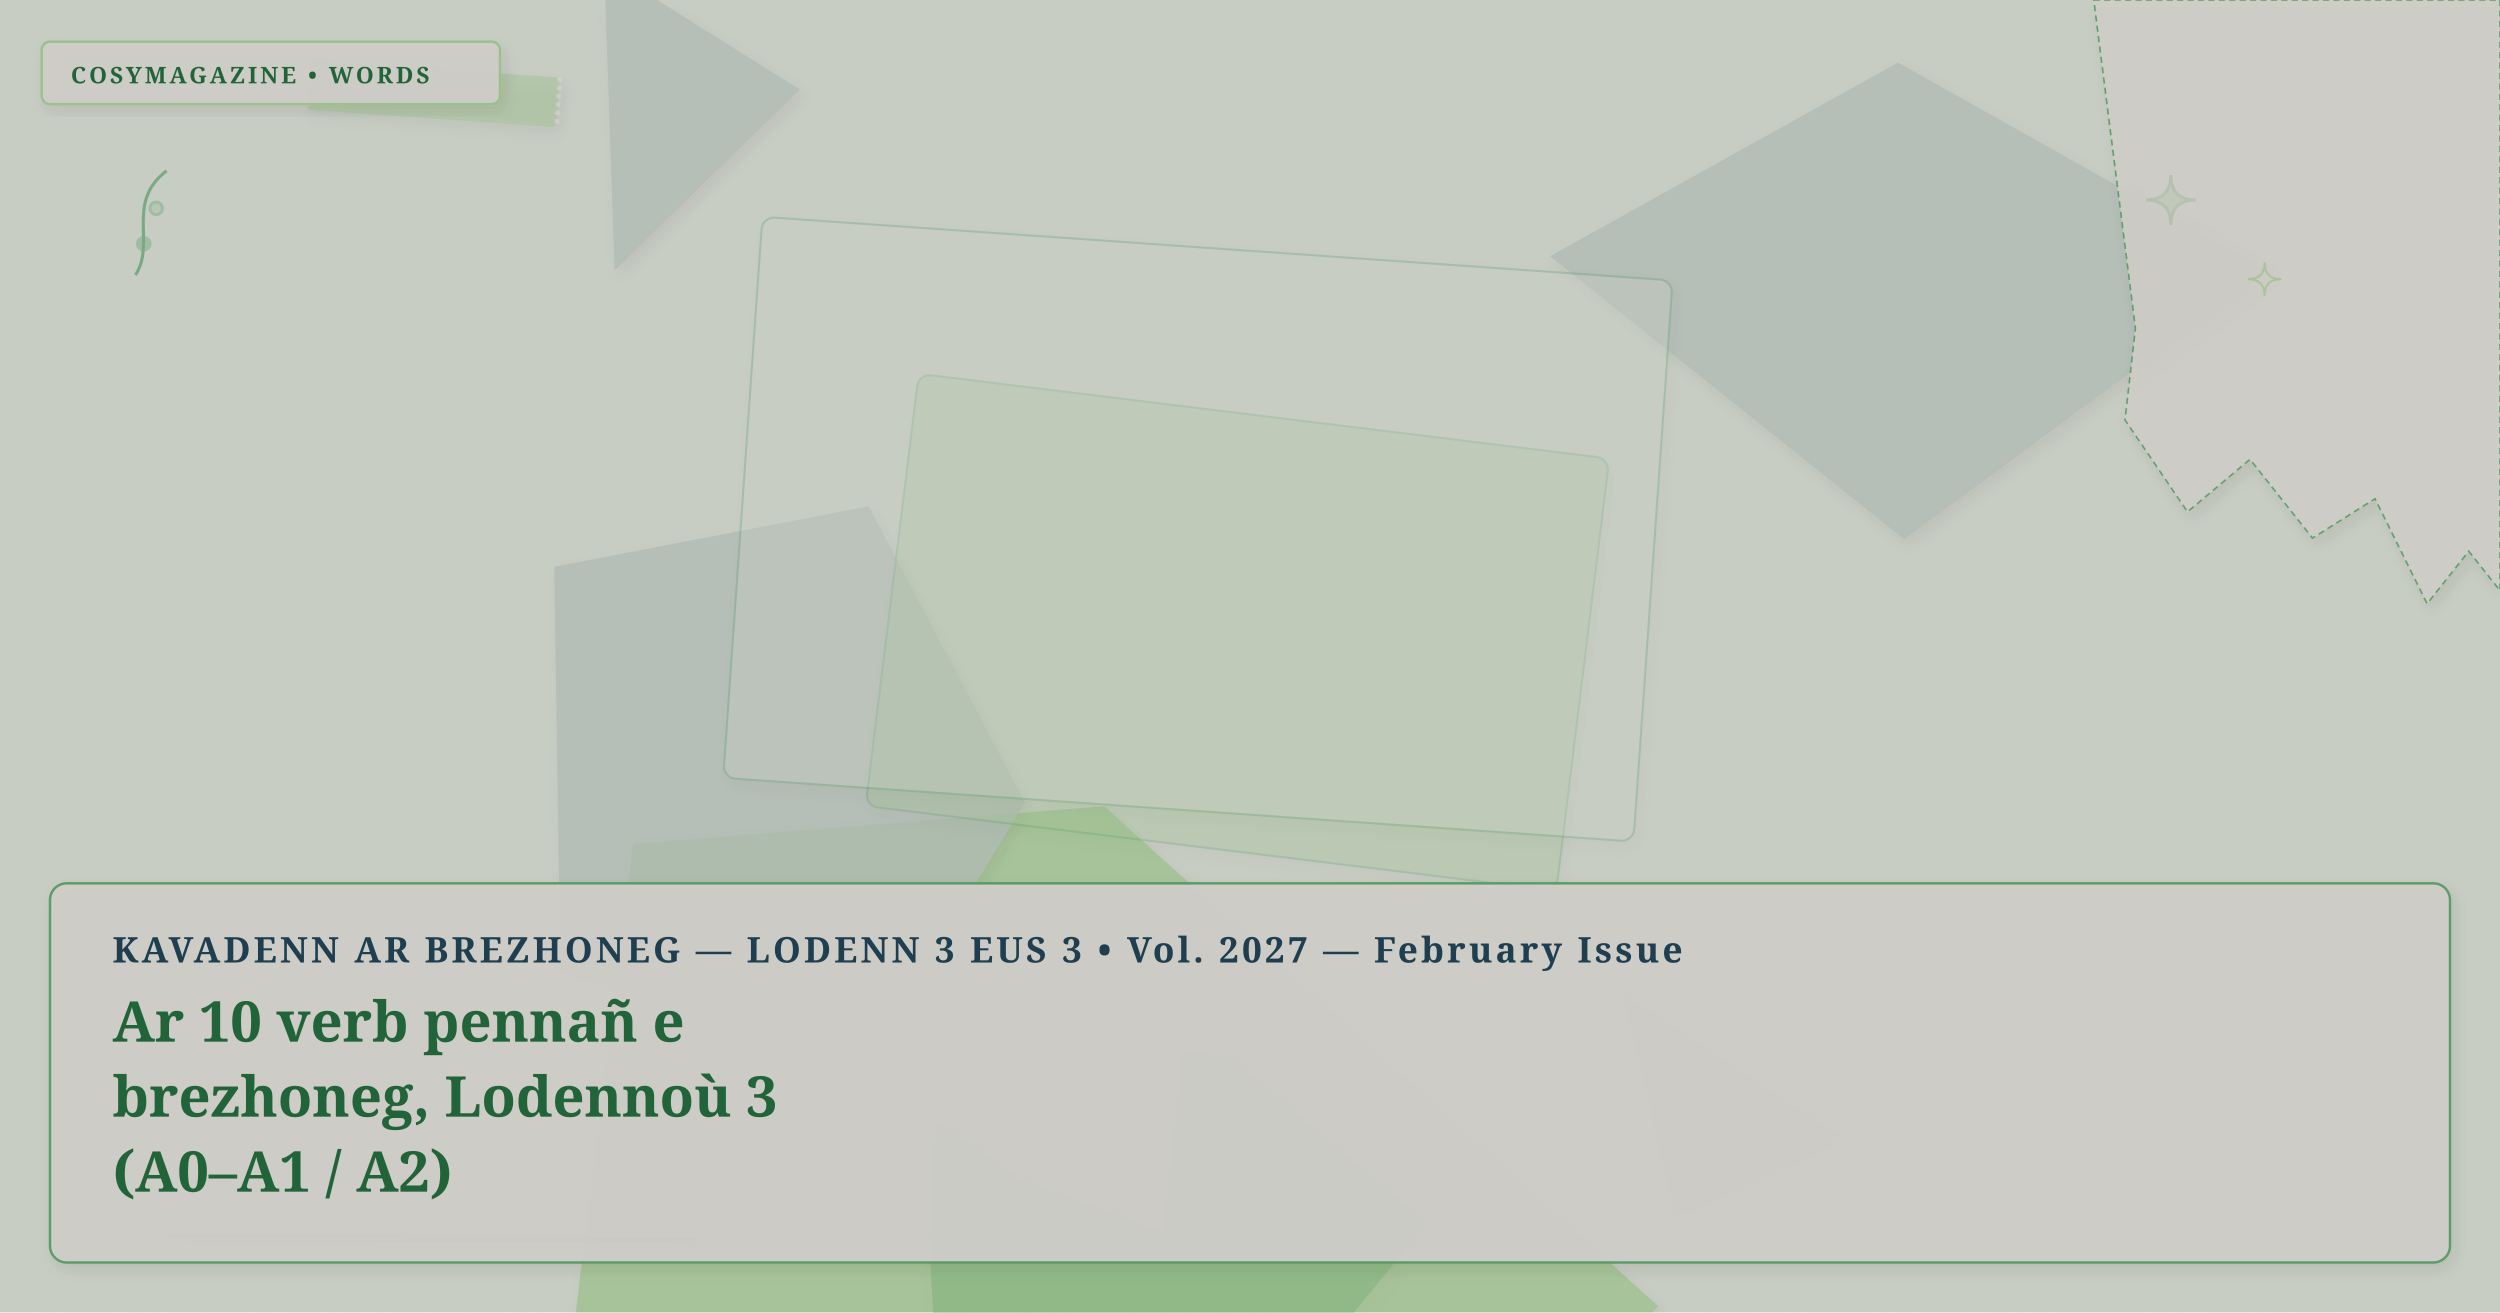
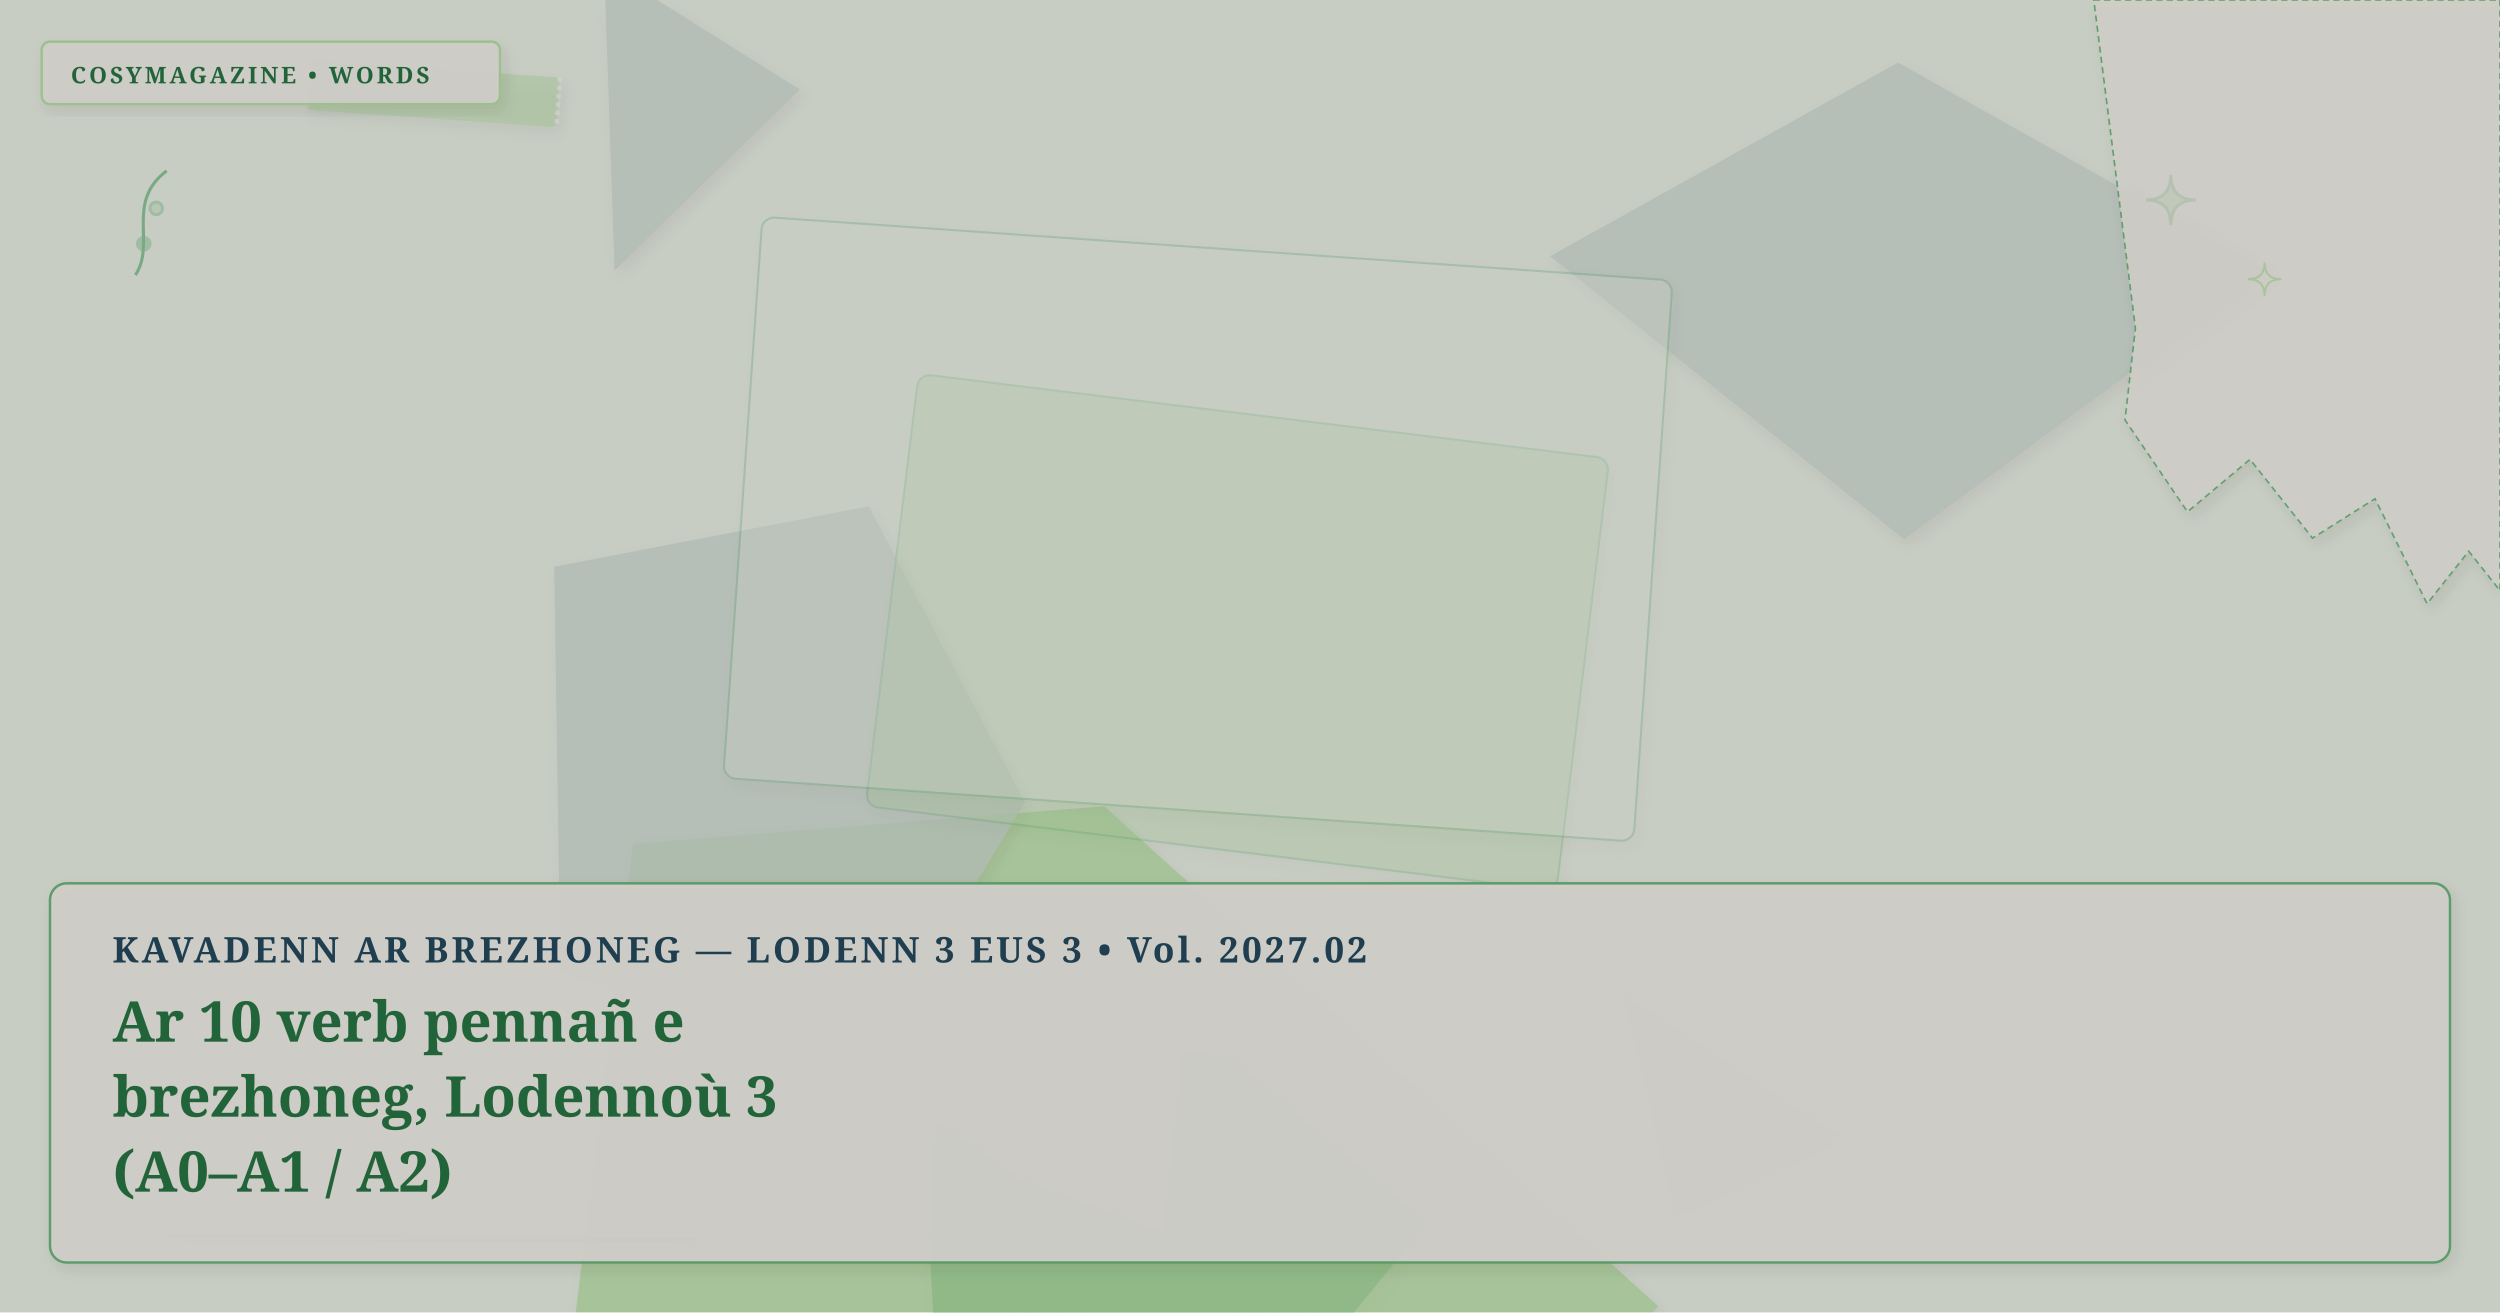
<svg xmlns="http://www.w3.org/2000/svg" viewBox="0 0 1200 630" width="100%" height="100%" preserveAspectRatio="xMidYMid slice" class="cosy-cover-art" data-motif="editorial-stars" data-seed="top-10-verbs-part-3-br" data-lang="br">
  <defs>
    <filter id="soft-shadow" x="-20%" y="-20%" width="140%" height="140%">
      <feDropShadow dx="2" dy="3" stdDeviation="3" flood-color="#3C281E" flood-opacity="0.10" />
    </filter>
    <filter id="paper-grain" x="0%" y="0%" width="100%" height="100%">
      <feTurbulence type="fractalNoise" baseFrequency="0.65" numOctaves="3" result="noise" />
      <feColorMatrix type="saturate" values="0" />
      <feComponentTransfer>
        <feFuncA type="linear" slope="0.05" />
      </feComponentTransfer>
      <feBlend mode="multiply" in="SourceGraphic" result="blend" />
    </filter>
  </defs>
  <style>
        @media (prefers-reduced-motion: reduce) {
          .cosy-cover-art * { animation: none !important; transition: none !important; }
        }
      </style>
  <rect width="1200" height="630" fill="#f4faef" />
  <polygon points="384,43 295,130 290,-16" fill="#D5E2D9" opacity="0.75" style="filter: drop-shadow(2px 3px 3px rgba(60,40,30,0.08));" />
  <polygon points="685,587 596,696 452,711 446,594 452,482 591,508" fill="#6bbd7f" opacity="0.75" style="filter: drop-shadow(2px 3px 3px rgba(60,40,30,0.08));" />
  <polygon points="883,545 804,583 779,477" fill="#bee9aa" opacity="0.75" style="filter: drop-shadow(2px 3px 3px rgba(60,40,30,0.08));" />
  <polygon points="796,627 596,841 261,755 304,405 530,387" fill="#bee9aa" opacity="0.75" style="filter: drop-shadow(2px 3px 3px rgba(60,40,30,0.08));" />
  <polygon points="1089,130 914,259 744,123 911,30" fill="#D5E2D9" opacity="0.75" style="filter: drop-shadow(2px 3px 3px rgba(60,40,30,0.08));" />
  <polygon points="492,385 426,494 269,467 266,272 417,243" fill="#D5E2D9" opacity="0.75" style="filter: drop-shadow(2px 3px 3px rgba(60,40,30,0.08));" />
  <polygon points="568,501 558,591 490,566 433,526 424,461 472,430 535,429" fill="#E8D2C2" opacity="0.75" style="filter: drop-shadow(2px 3px 3px rgba(60,40,30,0.08));" />
  <g transform="rotate(7 594 303.5)">
    <rect x="427" y="199" width="334" height="209" rx="6" fill="#bee9aa" opacity="0.3" stroke="#6bbd7f" stroke-width="1" filter="url(#soft-shadow)" />
  </g>
  <g transform="rotate(4 575 254)">
    <rect x="356" y="119" width="438" height="270" rx="6" fill="#f4faef" opacity="0.3" stroke="#6bbd7f" stroke-width="1" filter="url(#soft-shadow)" />
  </g>
  <g class="cover-torn-paper" filter="url(#soft-shadow)">
    <polygon points="1005,0 1200,0 1200,283.5 1185,264.6 1165,289.8 1140,239.4 1110,258.3 1080,220.5 1050,245.7 1020,201.6 1025,157.5 1005,0" fill="#FCF9F2" opacity="0.9" stroke="#6bbd7f" stroke-width="0.8" stroke-dasharray="3 2" />
  </g>
  <g transform="rotate(4 208 45)" filter="url(#soft-shadow)">
    <rect x="148" y="33" width="120" height="24" rx="2" fill="#bee9aa" opacity="0.45" />
    <line x1="148" y1="33" x2="148" y2="57" stroke="#FFFFFF" stroke-width="2" stroke-dasharray="2 2" opacity="0.7" />
    <line x1="268" y1="33" x2="268" y2="57" stroke="#FFFFFF" stroke-width="2" stroke-dasharray="2 2" opacity="0.7" />
  </g>
  <g class="cover-tiny-doodles" stroke="#6bbd7f" stroke-width="1.5" fill="none" opacity="0.7">
    <path d="M 1042 84 Q 1042 96 1054 96 Q 1042 96 1042 108 Q 1042 96 1030 96 Q 1042 96 1042 84 Z" fill="#bee9aa" opacity="0.3" />
    <path d="M 1087 126 Q 1087 134 1095 134 Q 1087 134 1087 142 Q 1087 134 1079 134 Q 1087 134 1087 126 Z" stroke="#bee9aa" stroke-width="1" />
    <path d="M 65 132 C 75 117, 60 97, 80 82" />
    <circle cx="69" cy="117" r="3" fill="#6bbd7f" opacity="0.5" />
    <circle cx="75" cy="100" r="3" fill="#bee9aa" opacity="0.5" />
  </g>
  <g class="cover-sketchy-underline">
    <path d="M 81 593 Q 212 593 343 595" stroke="#bee9aa" stroke-width="2.5" stroke-linecap="round" fill="none" opacity="0.75" />
    <path d="M 91 596 Q 212 596 333 595" stroke="#6bbd7f" stroke-width="1.5" stroke-linecap="round" fill="none" opacity="0.5" />
  </g>
  <g class="cover-masthead-label" filter="url(#soft-shadow)">
    <rect x="20" y="20" width="220" height="30" rx="4" fill="#FCF9F2" opacity="0.95" stroke="#bee9aa" stroke-width="1.2" />
    <text x="34" y="40" fill="#2c7a45" font-family="Fraunces, 'Lora', Georgia, serif" font-size="11" font-weight="bold" letter-spacing="1.4">COSYMAGAZINE • WORDS</text>
  </g>
  <g class="cover-text-overlay" filter="url(#soft-shadow)">
    <rect class="cover-overlay-box" x="24" y="424" width="1152" height="182" rx="8" fill="#FCF9F2" opacity="0.96" stroke="#6bbd7f" stroke-width="1.2" />
-     <text x="54" y="462" fill="#254E63" font-family="Fraunces, 'Lora', Georgia, serif" font-size="17" font-weight="bold" letter-spacing="1.5">KAVADENN AR BREZHONEG — LODENN 3 EUS 3 • Vol. 2027 — February Issue</text>
+     <text x="54" y="462" fill="#254E63" font-family="Fraunces, 'Lora', Georgia, serif" font-size="17" font-weight="bold" letter-spacing="1.5">KAVADENN AR BREZHONEG — LODENN 3 EUS 3 • Vol. 2027.02</text>
    <text x="54" y="500" fill="#2c7a45" font-family="Fraunces, 'Lora', Georgia, serif" font-size="27" font-weight="bold">Ar 10 verb pennañ e</text>
    <text x="54" y="536" fill="#2c7a45" font-family="Fraunces, 'Lora', Georgia, serif" font-size="27" font-weight="bold">brezhoneg, Lodennoù 3</text>
    <text x="54" y="572" fill="#2c7a45" font-family="Fraunces, 'Lora', Georgia, serif" font-size="27" font-weight="bold">(A0–A1 / A2)</text>
  </g>
  <rect width="1200" height="630" filter="url(#paper-grain)" opacity="0.18" pointer-events="none" />
</svg>
